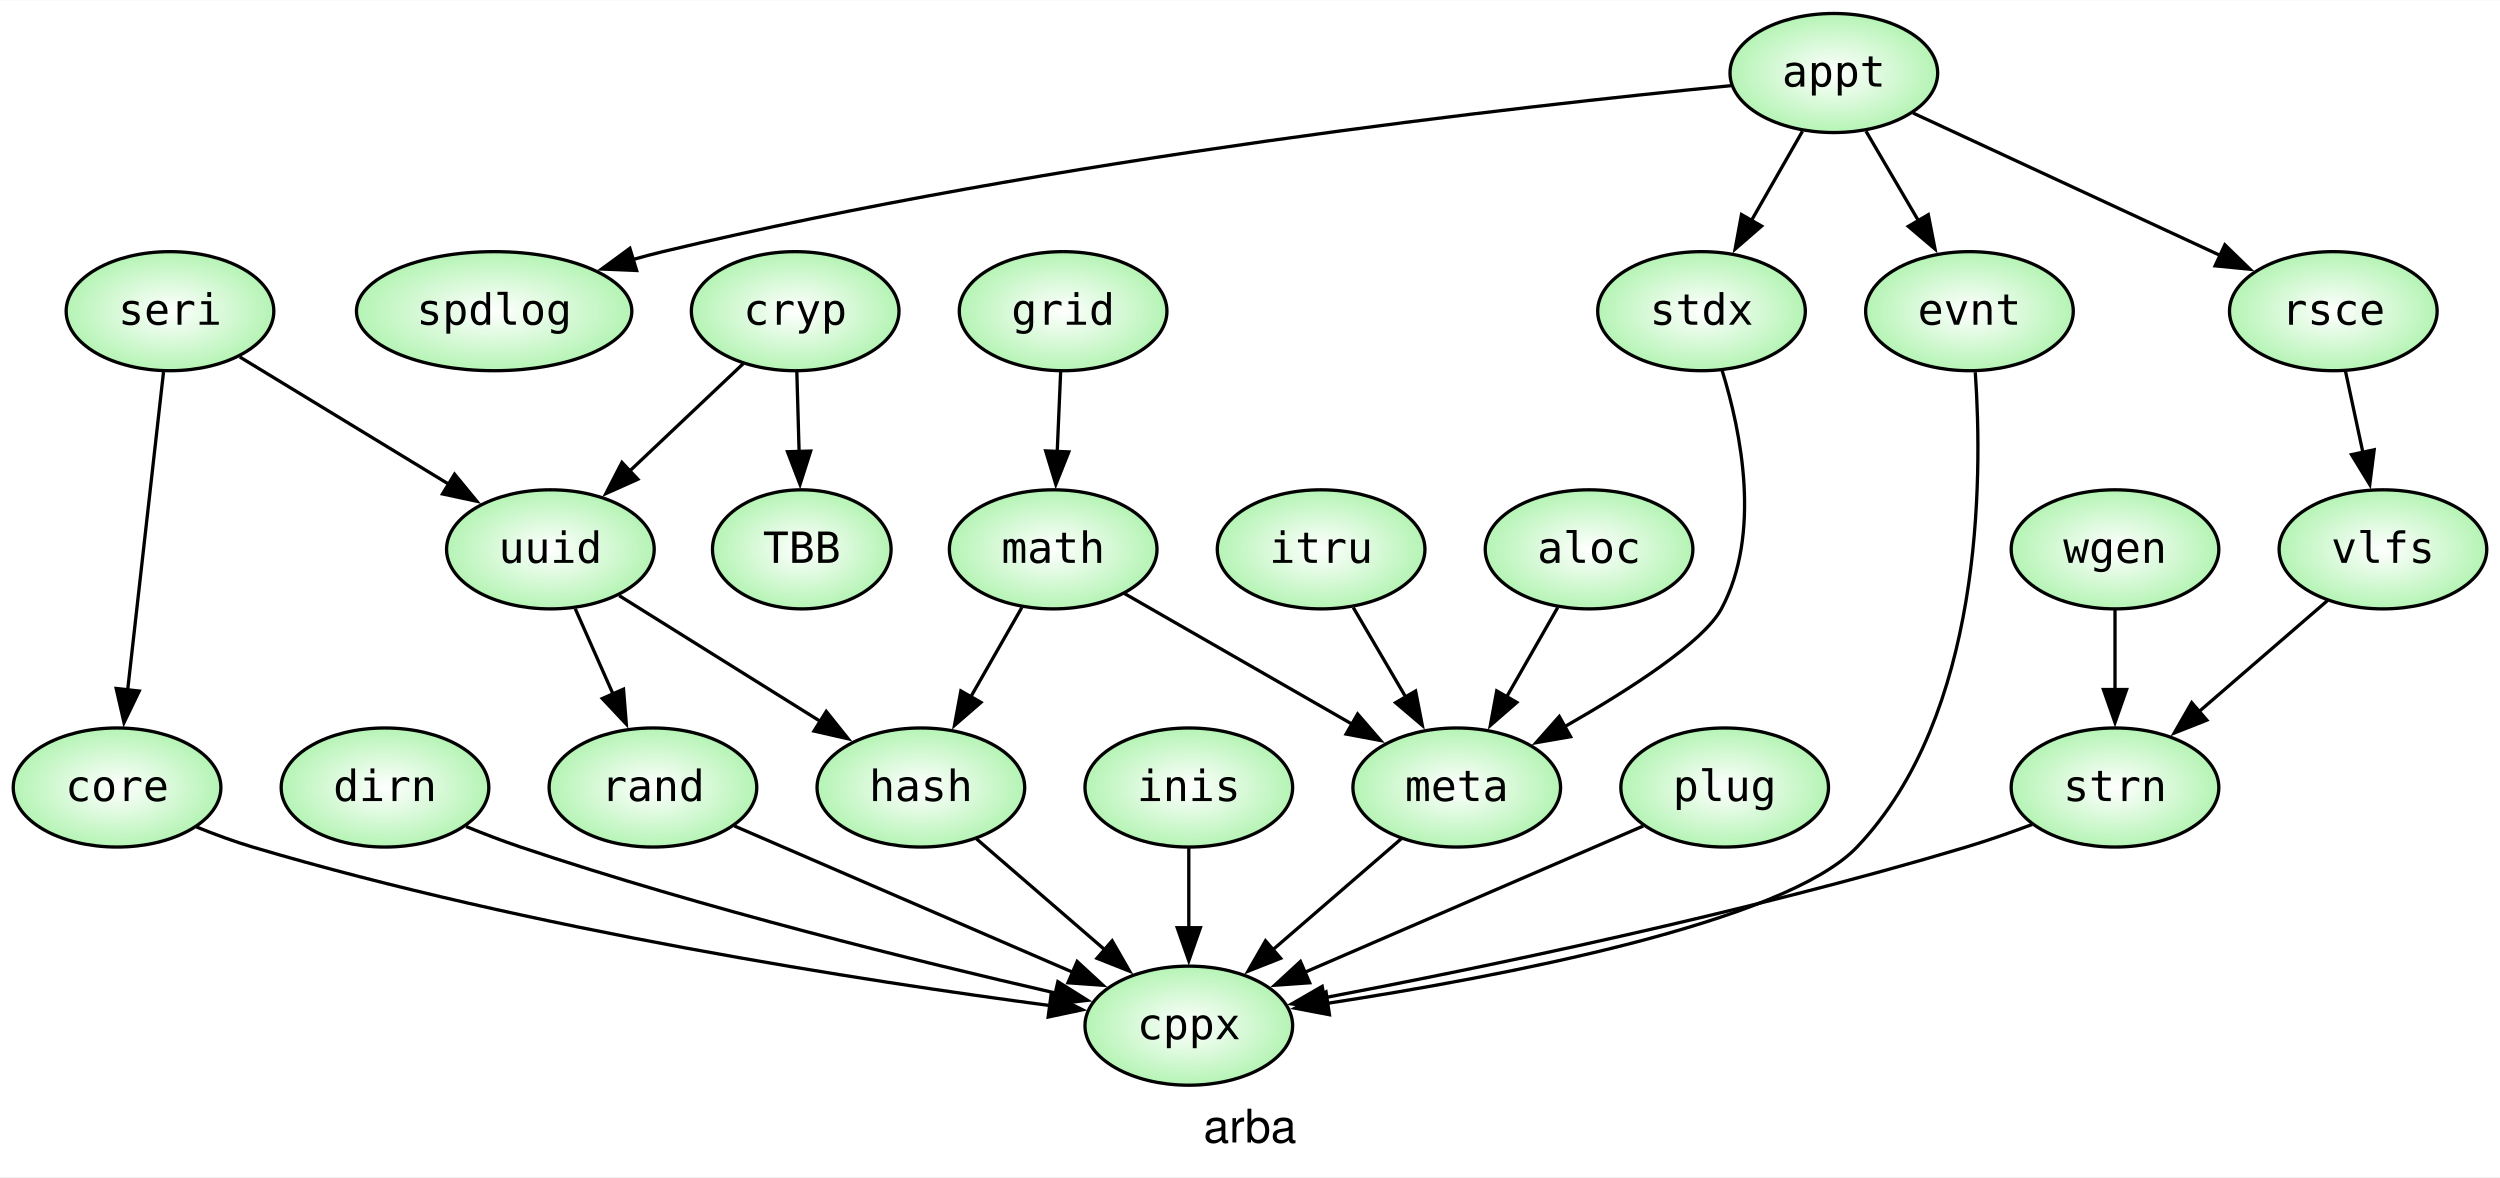
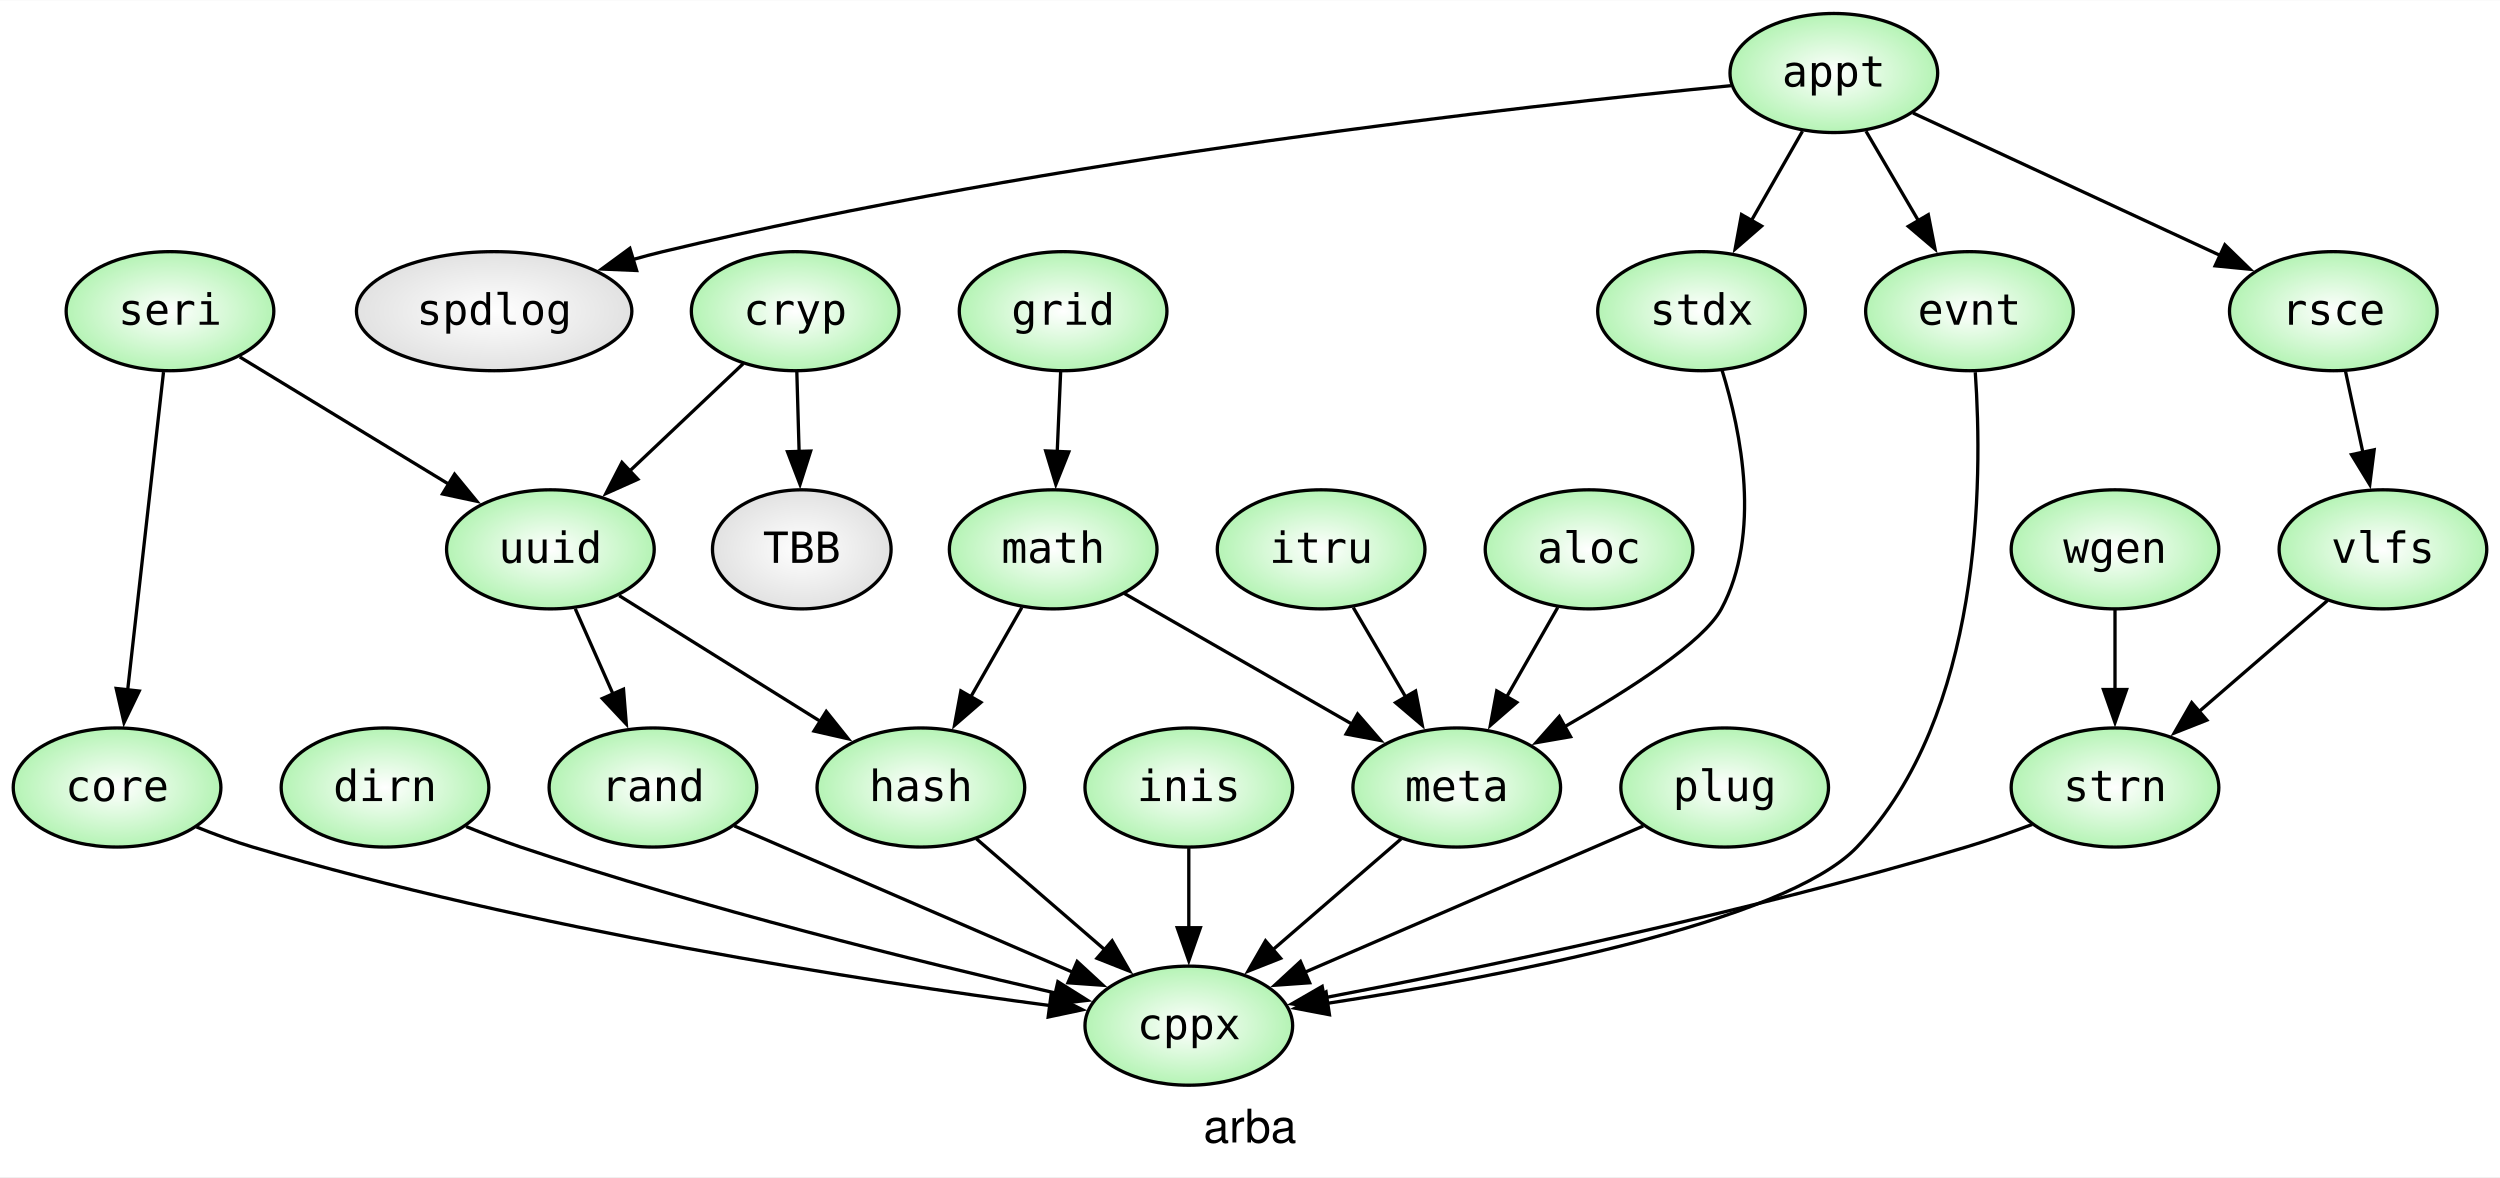
<svg xmlns="http://www.w3.org/2000/svg" width="756pt" height="356pt" viewBox="0.00 0.00 755.78 355.75">
  <g id="graph0" class="graph" transform="scale(1 1) rotate(0) translate(4 351.75)">
    <polygon fill="white" stroke="none" points="-4,4 -4,-351.75 751.78,-351.75 751.78,4 -4,4" />
    <text text-anchor="middle" x="373.89" y="-6.45" font-family="Helvetica,sans-Serif" font-size="14.00">arba</text>
    <g id="node1" class="node">
      <defs>
        <radialGradient id="node1_r_0" cx="50%" cy="50%" r="75%" fx="50%" fy="50%">
          <stop offset="0" style="stop-color:white;stop-opacity:1.;" />
          <stop offset="1" style="stop-color:lightgreen;stop-opacity:1.;" />
        </radialGradient>
      </defs>
-       <ellipse fill="url(#node1_r_0)" stroke="black" cx="31.39" cy="-113.75" rx="31.39" ry="18" />
+       <ellipse fill="url(#node1_r_0)" stroke="black" cx="355.39" cy="-41.75" rx="31.39" ry="18" />
+       <text text-anchor="middle" x="355.39" y="-37.65" font-family="monospace" font-size="13.00">cppx</text>
+     </g>
+     <g id="node2" class="node">
+       <defs>
+         <radialGradient id="node2_r_1" cx="50%" cy="50%" r="75%" fx="50%" fy="50%">
+           <stop offset="0" style="stop-color:white;stop-opacity:1.;" />
+           <stop offset="1" style="stop-color:lightgreen;stop-opacity:1.;" />
+         </radialGradient>
+       </defs>
+       <ellipse fill="url(#node2_r_1)" stroke="black" cx="31.39" cy="-113.75" rx="31.39" ry="18" />
      <text text-anchor="middle" x="31.39" y="-109.65" font-family="monospace" font-size="13.00">core</text>
-     </g>
-     <g id="node2" class="node">
-       <defs>
-         <radialGradient id="node2_r_1" cx="50%" cy="50%" r="75%" fx="50%" fy="50%">
-           <stop offset="0" style="stop-color:white;stop-opacity:1.;" />
-           <stop offset="1" style="stop-color:lightgreen;stop-opacity:1.;" />
-         </radialGradient>
-       </defs>
-       <ellipse fill="url(#node2_r_1)" stroke="black" cx="355.39" cy="-41.75" rx="31.39" ry="18" />
-       <text text-anchor="middle" x="355.39" y="-37.65" font-family="monospace" font-size="13.00">cppx</text>
    </g>
    <g id="edge1" class="edge">
      <path fill="none" stroke="black" d="M55.37,-101.83C60.88,-99.6 66.78,-97.42 72.39,-95.75 156.26,-70.8 257.75,-55.19 313.55,-47.81" />
      <polygon fill="black" stroke="black" points="313.78,-51.31 323.24,-46.56 312.88,-44.37 313.78,-51.31" />
    </g>
    <g id="node3" class="node">
      <defs>
        <radialGradient id="node3_r_2" cx="50%" cy="50%" r="75%" fx="50%" fy="50%">
          <stop offset="0" style="stop-color:white;stop-opacity:1.;" />
          <stop offset="1" style="stop-color:lightgreen;stop-opacity:1.;" />
        </radialGradient>
      </defs>
      <ellipse fill="url(#node3_r_2)" stroke="black" cx="112.39" cy="-113.75" rx="31.39" ry="18" />
      <text text-anchor="middle" x="112.39" y="-109.65" font-family="monospace" font-size="13.00">dirn</text>
    </g>
    <g id="edge2" class="edge">
      <path fill="none" stroke="black" d="M136.9,-101.95C142.28,-99.76 147.99,-97.57 153.39,-95.75 208.55,-77.17 273.96,-61.05 315.08,-51.62" />
      <polygon fill="black" stroke="black" points="315.81,-55.04 324.78,-49.41 314.25,-48.21 315.81,-55.04" />
    </g>
    <g id="node4" class="node">
      <defs>
        <radialGradient id="node4_r_3" cx="50%" cy="50%" r="75%" fx="50%" fy="50%">
          <stop offset="0" style="stop-color:white;stop-opacity:1.;" />
          <stop offset="1" style="stop-color:lightgreen;stop-opacity:1.;" />
        </radialGradient>
      </defs>
      <ellipse fill="url(#node4_r_3)" stroke="black" cx="591.39" cy="-257.75" rx="31.39" ry="18" />
      <text text-anchor="middle" x="591.39" y="-253.65" font-family="monospace" font-size="13.00">evnt</text>
    </g>
    <g id="edge3" class="edge">
      <path fill="none" stroke="black" d="M593.15,-239.3C595.43,-206.54 595.32,-135.57 557.39,-95.75 535.59,-72.87 449.82,-56.58 397.31,-48.51" />
      <polygon fill="black" stroke="black" points="397.91,-45.06 387.5,-47.04 396.87,-51.98 397.91,-45.06" />
    </g>
    <g id="node5" class="node">
      <defs>
        <radialGradient id="node5_r_4" cx="50%" cy="50%" r="75%" fx="50%" fy="50%">
          <stop offset="0" style="stop-color:white;stop-opacity:1.;" />
          <stop offset="1" style="stop-color:lightgreen;stop-opacity:1.;" />
        </radialGradient>
      </defs>
      <ellipse fill="url(#node5_r_4)" stroke="black" cx="274.39" cy="-113.75" rx="31.39" ry="18" />
      <text text-anchor="middle" x="274.39" y="-109.65" font-family="monospace" font-size="13.00">hash</text>
    </g>
    <g id="edge4" class="edge">
      <path fill="none" stroke="black" d="M291.17,-98.25C302.47,-88.48 317.56,-75.44 330.28,-64.45" />
      <polygon fill="black" stroke="black" points="332.21,-67.41 337.48,-58.23 327.63,-62.12 332.21,-67.41" />
    </g>
    <g id="node6" class="node">
      <defs>
        <radialGradient id="node6_r_5" cx="50%" cy="50%" r="75%" fx="50%" fy="50%">
          <stop offset="0" style="stop-color:white;stop-opacity:1.;" />
          <stop offset="1" style="stop-color:lightgreen;stop-opacity:1.;" />
        </radialGradient>
      </defs>
      <ellipse fill="url(#node6_r_5)" stroke="black" cx="355.39" cy="-113.75" rx="31.39" ry="18" />
      <text text-anchor="middle" x="355.39" y="-109.65" font-family="monospace" font-size="13.00">inis</text>
    </g>
    <g id="edge5" class="edge">
      <path fill="none" stroke="black" d="M355.39,-95.45C355.39,-88.16 355.39,-79.48 355.39,-71.29" />
      <polygon fill="black" stroke="black" points="358.89,-71.37 355.39,-61.37 351.89,-71.37 358.89,-71.37" />
    </g>
    <g id="node7" class="node">
      <defs>
        <radialGradient id="node7_r_6" cx="50%" cy="50%" r="75%" fx="50%" fy="50%">
          <stop offset="0" style="stop-color:white;stop-opacity:1.;" />
          <stop offset="1" style="stop-color:lightgreen;stop-opacity:1.;" />
        </radialGradient>
      </defs>
      <ellipse fill="url(#node7_r_6)" stroke="black" cx="436.39" cy="-113.75" rx="31.39" ry="18" />
      <text text-anchor="middle" x="436.39" y="-109.65" font-family="monospace" font-size="13.00">meta</text>
    </g>
    <g id="edge6" class="edge">
      <path fill="none" stroke="black" d="M419.61,-98.25C408.31,-88.48 393.22,-75.44 380.5,-64.45" />
      <polygon fill="black" stroke="black" points="383.15,-62.12 373.3,-58.23 378.58,-67.41 383.15,-62.12" />
    </g>
    <g id="node8" class="node">
      <defs>
        <radialGradient id="node8_r_7" cx="50%" cy="50%" r="75%" fx="50%" fy="50%">
          <stop offset="0" style="stop-color:white;stop-opacity:1.;" />
          <stop offset="1" style="stop-color:lightgreen;stop-opacity:1.;" />
        </radialGradient>
      </defs>
      <ellipse fill="url(#node8_r_7)" stroke="black" cx="517.39" cy="-113.75" rx="31.39" ry="18" />
      <text text-anchor="middle" x="517.39" y="-109.65" font-family="monospace" font-size="13.00">plug</text>
    </g>
    <g id="edge7" class="edge">
      <path fill="none" stroke="black" d="M492.79,-102.12C465.47,-90.32 421.17,-71.17 390.28,-57.82" />
      <polygon fill="black" stroke="black" points="391.92,-54.72 381.35,-53.97 389.14,-61.15 391.92,-54.72" />
    </g>
    <g id="node9" class="node">
      <defs>
        <radialGradient id="node9_r_8" cx="50%" cy="50%" r="75%" fx="50%" fy="50%">
          <stop offset="0" style="stop-color:white;stop-opacity:1.;" />
          <stop offset="1" style="stop-color:lightgreen;stop-opacity:1.;" />
        </radialGradient>
      </defs>
      <ellipse fill="url(#node9_r_8)" stroke="black" cx="193.39" cy="-113.75" rx="31.39" ry="18" />
      <text text-anchor="middle" x="193.39" y="-109.65" font-family="monospace" font-size="13.00">rand</text>
    </g>
    <g id="edge8" class="edge">
      <path fill="none" stroke="black" d="M218,-102.12C245.31,-90.32 289.62,-71.17 320.5,-57.82" />
      <polygon fill="black" stroke="black" points="321.64,-61.15 329.43,-53.97 318.86,-54.72 321.64,-61.15" />
    </g>
    <g id="node10" class="node">
      <defs>
        <radialGradient id="node10_r_9" cx="50%" cy="50%" r="75%" fx="50%" fy="50%">
          <stop offset="0" style="stop-color:white;stop-opacity:1.;" />
          <stop offset="1" style="stop-color:lightgreen;stop-opacity:1.;" />
        </radialGradient>
      </defs>
      <ellipse fill="url(#node10_r_9)" stroke="black" cx="635.39" cy="-113.75" rx="31.39" ry="18" />
      <text text-anchor="middle" x="635.39" y="-109.65" font-family="monospace" font-size="13.00">strn</text>
    </g>
    <g id="edge9" class="edge">
      <path fill="none" stroke="black" d="M610.37,-102.59C603.92,-100.17 596.95,-97.72 590.39,-95.75 523.36,-75.64 443.57,-59.18 396.32,-50.18" />
      <polygon fill="black" stroke="black" points="397,-46.75 386.53,-48.34 395.71,-53.63 397,-46.75" />
    </g>
    <g id="node11" class="node">
      <defs>
        <radialGradient id="node11_r_10" cx="50%" cy="50%" r="75%" fx="50%" fy="50%">
          <stop offset="0" style="stop-color:white;stop-opacity:1.;" />
          <stop offset="1" style="stop-color:lightgreen;stop-opacity:1.;" />
        </radialGradient>
      </defs>
      <ellipse fill="url(#node11_r_10)" stroke="black" cx="314.39" cy="-185.75" rx="31.39" ry="18" />
      <text text-anchor="middle" x="314.39" y="-181.65" font-family="monospace" font-size="13.00">math</text>
    </g>
    <g id="edge11" class="edge">
      <path fill="none" stroke="black" d="M304.91,-168.16C300.28,-160.05 294.59,-150.1 289.39,-141" />
      <polygon fill="black" stroke="black" points="292.55,-139.48 284.55,-132.53 286.48,-142.95 292.55,-139.48" />
    </g>
    <g id="edge10" class="edge">
      <path fill="none" stroke="black" d="M335.92,-172.4C355.05,-161.42 383.27,-145.23 404.93,-132.8" />
      <polygon fill="black" stroke="black" points="406.42,-135.98 413.35,-127.97 402.94,-129.91 406.42,-135.98" />
    </g>
    <g id="node12" class="node">
      <defs>
        <radialGradient id="node12_r_11" cx="50%" cy="50%" r="75%" fx="50%" fy="50%">
          <stop offset="0" style="stop-color:white;stop-opacity:1.;" />
          <stop offset="1" style="stop-color:lightgreen;stop-opacity:1.;" />
        </radialGradient>
      </defs>
      <ellipse fill="url(#node12_r_11)" stroke="black" cx="162.39" cy="-185.75" rx="31.39" ry="18" />
      <text text-anchor="middle" x="162.39" y="-181.65" font-family="monospace" font-size="13.00">uuid</text>
    </g>
    <g id="edge12" class="edge">
      <path fill="none" stroke="black" d="M183.19,-171.75C200.33,-161.04 224.85,-145.72 244.15,-133.65" />
      <polygon fill="black" stroke="black" points="245.79,-136.75 252.41,-128.48 242.08,-130.82 245.79,-136.75" />
    </g>
    <g id="edge13" class="edge">
      <path fill="none" stroke="black" d="M169.9,-167.8C173.32,-160.07 177.47,-150.71 181.32,-142.02" />
      <polygon fill="black" stroke="black" points="184.49,-143.48 185.34,-132.92 178.09,-140.65 184.49,-143.48" />
    </g>
    <g id="node13" class="node">
      <defs>
        <radialGradient id="node13_r_12" cx="50%" cy="50%" r="75%" fx="50%" fy="50%">
          <stop offset="0" style="stop-color:white;stop-opacity:1.;" />
          <stop offset="1" style="stop-color:lightgreen;stop-opacity:1.;" />
        </radialGradient>
      </defs>
      <ellipse fill="url(#node13_r_12)" stroke="black" cx="476.39" cy="-185.75" rx="31.39" ry="18" />
      <text text-anchor="middle" x="476.39" y="-181.65" font-family="monospace" font-size="13.00">aloc</text>
    </g>
    <g id="edge14" class="edge">
      <path fill="none" stroke="black" d="M466.91,-168.16C462.28,-160.05 456.59,-150.1 451.39,-141" />
      <polygon fill="black" stroke="black" points="454.55,-139.48 446.55,-132.53 448.48,-142.95 454.55,-139.48" />
    </g>
    <g id="node14" class="node">
      <defs>
        <radialGradient id="node14_r_13" cx="50%" cy="50%" r="75%" fx="50%" fy="50%">
          <stop offset="0" style="stop-color:white;stop-opacity:1.;" />
          <stop offset="1" style="stop-color:lightgreen;stop-opacity:1.;" />
        </radialGradient>
      </defs>
      <ellipse fill="url(#node14_r_13)" stroke="black" cx="395.39" cy="-185.75" rx="31.39" ry="18" />
      <text text-anchor="middle" x="395.39" y="-181.65" font-family="monospace" font-size="13.00">itru</text>
    </g>
    <g id="edge15" class="edge">
      <path fill="none" stroke="black" d="M405.11,-168.16C409.86,-160.05 415.68,-150.1 421.02,-141" />
      <polygon fill="black" stroke="black" points="423.95,-142.92 425.98,-132.53 417.91,-139.39 423.95,-142.92" />
    </g>
    <g id="node15" class="node">
      <defs>
        <radialGradient id="node15_r_14" cx="50%" cy="50%" r="75%" fx="50%" fy="50%">
          <stop offset="0" style="stop-color:white;stop-opacity:1.;" />
          <stop offset="1" style="stop-color:lightgreen;stop-opacity:1.;" />
        </radialGradient>
      </defs>
      <ellipse fill="url(#node15_r_14)" stroke="black" cx="510.39" cy="-257.75" rx="31.39" ry="18" />
      <text text-anchor="middle" x="510.39" y="-253.65" font-family="monospace" font-size="13.00">stdx</text>
    </g>
    <g id="edge16" class="edge">
      <path fill="none" stroke="black" d="M516.6,-239.88C522.42,-221.1 528.55,-190.4 516.39,-167.75 511.02,-157.75 488.71,-143.38 469,-132.13" />
      <polygon fill="black" stroke="black" points="470.8,-129.12 460.36,-127.3 467.39,-135.23 470.8,-129.12" />
    </g>
    <g id="node16" class="node">
      <defs>
        <radialGradient id="node16_r_15" cx="50%" cy="50%" r="75%" fx="50%" fy="50%">
          <stop offset="0" style="stop-color:white;stop-opacity:1.;" />
          <stop offset="1" style="stop-color:lightgreen;stop-opacity:1.;" />
        </radialGradient>
      </defs>
      <ellipse fill="url(#node16_r_15)" stroke="black" cx="716.39" cy="-185.75" rx="31.39" ry="18" />
      <text text-anchor="middle" x="716.39" y="-181.65" font-family="monospace" font-size="13.00">vlfs</text>
    </g>
    <g id="edge17" class="edge">
      <path fill="none" stroke="black" d="M699.61,-170.25C688.31,-160.48 673.22,-147.44 660.5,-136.45" />
      <polygon fill="black" stroke="black" points="663.15,-134.12 653.3,-130.23 658.58,-139.41 663.15,-134.12" />
    </g>
    <g id="node17" class="node">
      <defs>
        <radialGradient id="node17_r_16" cx="50%" cy="50%" r="75%" fx="50%" fy="50%">
          <stop offset="0" style="stop-color:white;stop-opacity:1.;" />
          <stop offset="1" style="stop-color:lightgreen;stop-opacity:1.;" />
        </radialGradient>
      </defs>
      <ellipse fill="url(#node17_r_16)" stroke="black" cx="635.39" cy="-185.75" rx="31.39" ry="18" />
      <text text-anchor="middle" x="635.39" y="-181.65" font-family="monospace" font-size="13.00">wgen</text>
    </g>
    <g id="edge18" class="edge">
      <path fill="none" stroke="black" d="M635.39,-167.45C635.39,-160.16 635.39,-151.48 635.39,-143.29" />
      <polygon fill="black" stroke="black" points="638.89,-143.37 635.39,-133.37 631.89,-143.37 638.89,-143.37" />
    </g>
    <g id="node18" class="node">
      <defs>
        <radialGradient id="node18_r_17" cx="50%" cy="50%" r="75%" fx="50%" fy="50%">
          <stop offset="0" style="stop-color:white;stop-opacity:1.;" />
          <stop offset="1" style="stop-color:lightgreen;stop-opacity:1.;" />
        </radialGradient>
      </defs>
      <ellipse fill="url(#node18_r_17)" stroke="black" cx="317.39" cy="-257.75" rx="31.39" ry="18" />
      <text text-anchor="middle" x="317.39" y="-253.65" font-family="monospace" font-size="13.00">grid</text>
    </g>
    <g id="edge19" class="edge">
      <path fill="none" stroke="black" d="M316.65,-239.45C316.34,-232.16 315.96,-223.48 315.61,-215.29" />
      <polygon fill="black" stroke="black" points="319.11,-215.21 315.19,-205.37 312.12,-215.51 319.11,-215.21" />
    </g>
    <g id="node19" class="node">
      <defs>
        <radialGradient id="node19_r_18" cx="50%" cy="50%" r="75%" fx="50%" fy="50%">
          <stop offset="0" style="stop-color:white;stop-opacity:1.;" />
          <stop offset="1" style="stop-color:lightgreen;stop-opacity:1.;" />
        </radialGradient>
      </defs>
      <ellipse fill="url(#node19_r_18)" stroke="black" cx="236.39" cy="-257.75" rx="31.39" ry="18" />
      <text text-anchor="middle" x="236.39" y="-253.65" font-family="monospace" font-size="13.00">cryp</text>
    </g>
    <g id="edge20" class="edge">
      <path fill="none" stroke="black" d="M220.7,-241.9C210.69,-232.44 197.53,-219.99 186.24,-209.31" />
      <polygon fill="black" stroke="black" points="188.83,-206.94 179.16,-202.61 184.02,-212.03 188.83,-206.94" />
    </g>
-     <g id="node20" class="node">
-       <defs>
-         <radialGradient id="node20_r_19" cx="50%" cy="50%" r="75%" fx="50%" fy="50%">
-           <stop offset="0" style="stop-color:white;stop-opacity:1.;" />
-           <stop offset="1" style="stop-color:lightgreen;stop-opacity:1.;" />
-         </radialGradient>
-       </defs>
-       <ellipse fill="url(#node20_r_19)" stroke="black" cx="238.39" cy="-185.75" rx="27" ry="18" />
+     <g id="node23" class="node">
+       <defs>
+         <radialGradient id="node23_r_19" cx="50%" cy="50%" r="75%" fx="50%" fy="50%">
+           <stop offset="0" style="stop-color:white;stop-opacity:1.;" />
+           <stop offset="1" style="stop-color:lightgrey;stop-opacity:1.;" />
+         </radialGradient>
+       </defs>
+       <ellipse fill="url(#node23_r_19)" stroke="black" cx="238.39" cy="-185.75" rx="27" ry="18" />
      <text text-anchor="middle" x="238.39" y="-181.65" font-family="monospace" font-size="13.00">TBB</text>
    </g>
-     <g id="edge21" class="edge">
+     <g id="edge27" class="edge">
      <path fill="none" stroke="black" d="M236.89,-239.45C237.09,-232.16 237.34,-223.48 237.58,-215.29" />
      <polygon fill="black" stroke="black" points="241.07,-215.46 237.86,-205.37 234.07,-215.26 241.07,-215.46" />
    </g>
-     <g id="node21" class="node">
-       <defs>
-         <radialGradient id="node21_r_20" cx="50%" cy="50%" r="75%" fx="50%" fy="50%">
-           <stop offset="0" style="stop-color:white;stop-opacity:1.;" />
-           <stop offset="1" style="stop-color:lightgreen;stop-opacity:1.;" />
-         </radialGradient>
-       </defs>
-       <ellipse fill="url(#node21_r_20)" stroke="black" cx="47.39" cy="-257.75" rx="31.39" ry="18" />
+     <g id="node20" class="node">
+       <defs>
+         <radialGradient id="node20_r_20" cx="50%" cy="50%" r="75%" fx="50%" fy="50%">
+           <stop offset="0" style="stop-color:white;stop-opacity:1.;" />
+           <stop offset="1" style="stop-color:lightgreen;stop-opacity:1.;" />
+         </radialGradient>
+       </defs>
+       <ellipse fill="url(#node20_r_20)" stroke="black" cx="47.39" cy="-257.75" rx="31.39" ry="18" />
      <text text-anchor="middle" x="47.39" y="-253.65" font-family="monospace" font-size="13.00">seri</text>
    </g>
-     <g id="edge22" class="edge">
+     <g id="edge21" class="edge">
      <path fill="none" stroke="black" d="M45.43,-239.34C42.73,-215.36 37.83,-171.89 34.59,-143.17" />
      <polygon fill="black" stroke="black" points="38.09,-142.91 33.49,-133.36 31.13,-143.69 38.09,-142.91" />
    </g>
-     <g id="edge23" class="edge">
+     <g id="edge22" class="edge">
      <path fill="none" stroke="black" d="M68.48,-243.91C86.23,-233.11 111.85,-217.51 131.84,-205.34" />
      <polygon fill="black" stroke="black" points="133.42,-208.48 140.14,-200.29 129.78,-202.5 133.42,-208.48" />
    </g>
-     <g id="node22" class="node">
-       <defs>
-         <radialGradient id="node22_r_21" cx="50%" cy="50%" r="75%" fx="50%" fy="50%">
-           <stop offset="0" style="stop-color:white;stop-opacity:1.;" />
-           <stop offset="1" style="stop-color:lightgreen;stop-opacity:1.;" />
-         </radialGradient>
-       </defs>
-       <ellipse fill="url(#node22_r_21)" stroke="black" cx="701.39" cy="-257.75" rx="31.39" ry="18" />
+     <g id="node21" class="node">
+       <defs>
+         <radialGradient id="node21_r_21" cx="50%" cy="50%" r="75%" fx="50%" fy="50%">
+           <stop offset="0" style="stop-color:white;stop-opacity:1.;" />
+           <stop offset="1" style="stop-color:lightgreen;stop-opacity:1.;" />
+         </radialGradient>
+       </defs>
+       <ellipse fill="url(#node21_r_21)" stroke="black" cx="701.39" cy="-257.75" rx="31.39" ry="18" />
      <text text-anchor="middle" x="701.39" y="-253.65" font-family="monospace" font-size="13.00">rsce</text>
    </g>
-     <g id="edge24" class="edge">
+     <g id="edge23" class="edge">
      <path fill="none" stroke="black" d="M705.1,-239.45C706.68,-232.07 708.56,-223.27 710.34,-215" />
      <polygon fill="black" stroke="black" points="713.74,-215.85 712.41,-205.33 706.89,-214.38 713.74,-215.85" />
    </g>
-     <g id="node23" class="node">
-       <defs>
-         <radialGradient id="node23_r_22" cx="50%" cy="50%" r="75%" fx="50%" fy="50%">
-           <stop offset="0" style="stop-color:white;stop-opacity:1.;" />
-           <stop offset="1" style="stop-color:lightgreen;stop-opacity:1.;" />
-         </radialGradient>
-       </defs>
-       <ellipse fill="url(#node23_r_22)" stroke="black" cx="550.39" cy="-329.75" rx="31.39" ry="18" />
+     <g id="node22" class="node">
+       <defs>
+         <radialGradient id="node22_r_22" cx="50%" cy="50%" r="75%" fx="50%" fy="50%">
+           <stop offset="0" style="stop-color:white;stop-opacity:1.;" />
+           <stop offset="1" style="stop-color:lightgreen;stop-opacity:1.;" />
+         </radialGradient>
+       </defs>
+       <ellipse fill="url(#node22_r_22)" stroke="black" cx="550.39" cy="-329.75" rx="31.39" ry="18" />
      <text text-anchor="middle" x="550.39" y="-325.65" font-family="monospace" font-size="13.00">appt</text>
    </g>
-     <g id="edge27" class="edge">
+     <g id="edge26" class="edge">
      <path fill="none" stroke="black" d="M560.11,-312.16C564.86,-304.05 570.68,-294.1 576.02,-285" />
      <polygon fill="black" stroke="black" points="578.95,-286.92 580.98,-276.53 572.91,-283.39 578.95,-286.92" />
    </g>
-     <g id="edge25" class="edge">
+     <g id="edge24" class="edge">
      <path fill="none" stroke="black" d="M540.91,-312.16C536.28,-304.05 530.59,-294.1 525.39,-285" />
      <polygon fill="black" stroke="black" points="528.55,-283.48 520.55,-276.53 522.48,-286.95 528.55,-283.48" />
    </g>
-     <g id="edge26" class="edge">
+     <g id="edge25" class="edge">
      <path fill="none" stroke="black" d="M574.32,-317.66C599.39,-306.04 638.99,-287.68 667.32,-274.54" />
      <polygon fill="black" stroke="black" points="668.6,-277.81 676.2,-270.43 665.66,-271.46 668.6,-277.81" />
    </g>
    <g id="node24" class="node">
      <defs>
        <radialGradient id="node24_r_23" cx="50%" cy="50%" r="75%" fx="50%" fy="50%">
          <stop offset="0" style="stop-color:white;stop-opacity:1.;" />
-           <stop offset="1" style="stop-color:lightgreen;stop-opacity:1.;" />
+           <stop offset="1" style="stop-color:lightgrey;stop-opacity:1.;" />
        </radialGradient>
      </defs>
      <ellipse fill="url(#node24_r_23)" stroke="black" cx="145.39" cy="-257.75" rx="41.63" ry="18" />
      <text text-anchor="middle" x="145.39" y="-253.65" font-family="monospace" font-size="13.00">spdlog</text>
    </g>
    <g id="edge28" class="edge">
      <path fill="none" stroke="black" d="M519.27,-325.92C457.21,-319.88 313.93,-303.91 196.39,-275.75 193.43,-275.04 190.4,-274.24 187.35,-273.37" />
      <polygon fill="black" stroke="black" points="188.46,-270.05 177.88,-270.49 186.42,-276.75 188.46,-270.05" />
    </g>
  </g>
</svg>
